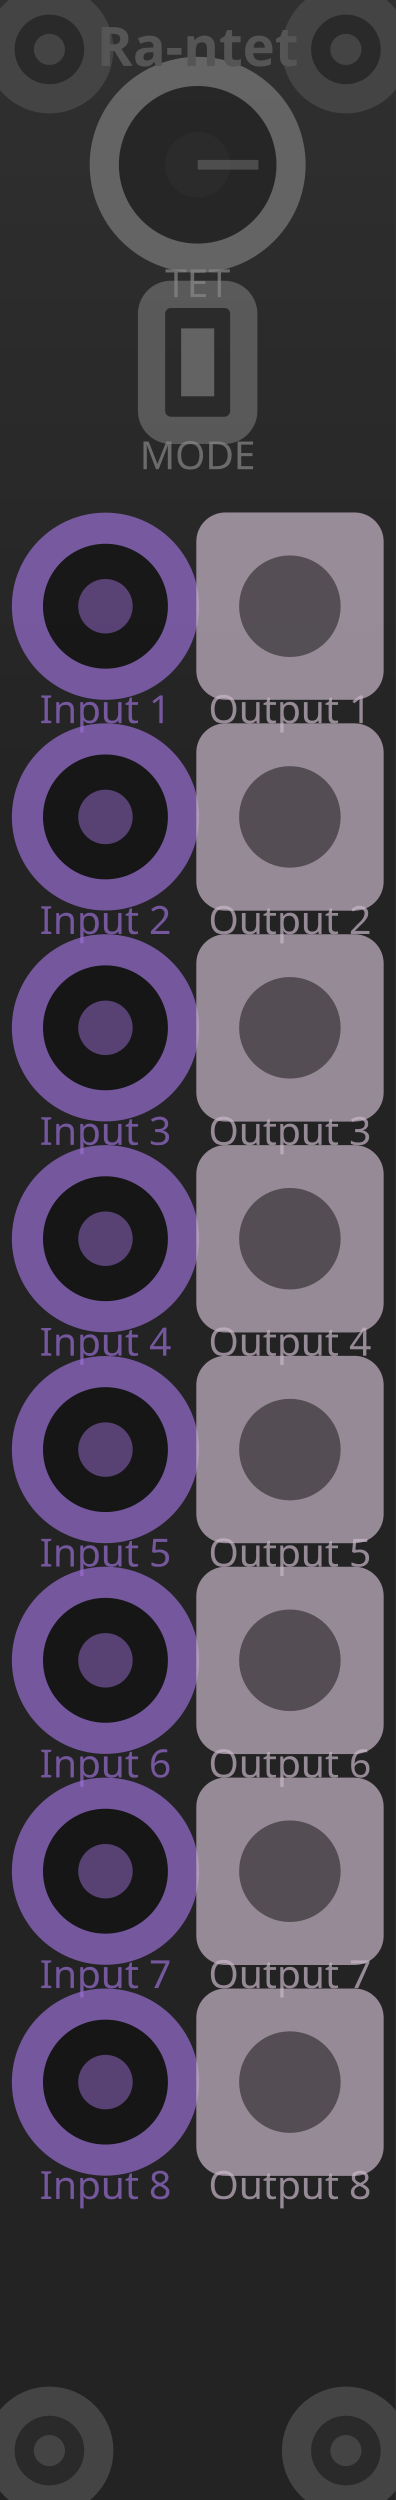
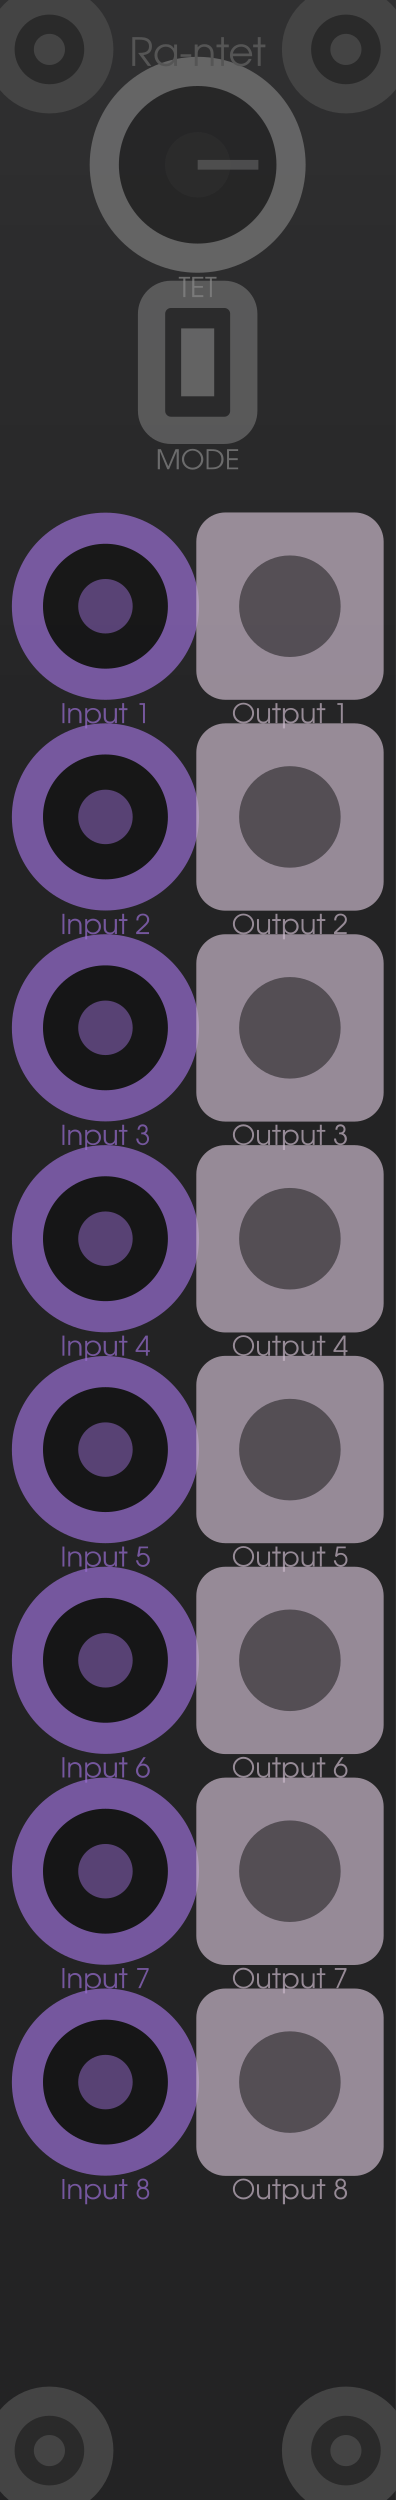
<svg xmlns="http://www.w3.org/2000/svg" viewBox="0 0 20.32 128.5" width="20.32mm" height="128.5mm">
  <g id="layer-background">
    <rect x="0.3" y="0.3" width="19.72" height="127.9" fill="none" stroke="#333" stroke-width="1.5" />
    <rect x="0" y="0.000" width="20.32" height="1.295" fill="#303031" />
    <rect x="0" y="1.285" width="20.32" height="1.295" fill="#303031" />
    <rect x="0" y="2.570" width="20.32" height="1.295" fill="#2f2f30" />
    <rect x="0" y="3.855" width="20.32" height="1.295" fill="#2f2f30" />
    <rect x="0" y="5.140" width="20.32" height="1.295" fill="#2e2e2f" />
    <rect x="0" y="6.425" width="20.32" height="1.295" fill="#2e2e2f" />
    <rect x="0" y="7.710" width="20.32" height="1.295" fill="#2e2e2f" />
    <rect x="0" y="8.995" width="20.32" height="1.295" fill="#2d2d2e" />
    <rect x="0" y="10.280" width="20.32" height="1.295" fill="#2d2d2e" />
    <rect x="0" y="11.565" width="20.32" height="1.295" fill="#2c2c2d" />
    <rect x="0" y="12.850" width="20.32" height="1.295" fill="#2c2c2d" />
    <rect x="0" y="14.135" width="20.32" height="1.295" fill="#2c2c2d" />
    <rect x="0" y="15.420" width="20.32" height="1.295" fill="#2b2b2c" />
    <rect x="0" y="16.705" width="20.32" height="1.295" fill="#2b2b2c" />
    <rect x="0" y="17.990" width="20.32" height="1.295" fill="#2a2a2b" />
    <rect x="0" y="19.275" width="20.32" height="1.295" fill="#2a2a2b" />
    <rect x="0" y="20.560" width="20.32" height="1.295" fill="#2a2a2b" />
    <rect x="0" y="21.845" width="20.32" height="1.295" fill="#29292a" />
    <rect x="0" y="23.130" width="20.32" height="1.295" fill="#29292a" />
    <rect x="0" y="24.415" width="20.32" height="1.295" fill="#29292a" />
    <rect x="0" y="25.700" width="20.32" height="1.295" fill="#282829" />
    <rect x="0" y="26.985" width="20.32" height="1.295" fill="#282829" />
    <rect x="0" y="28.270" width="20.32" height="1.295" fill="#272728" />
    <rect x="0" y="29.555" width="20.32" height="1.295" fill="#272728" />
    <rect x="0" y="30.840" width="20.32" height="1.295" fill="#272728" />
    <rect x="0" y="32.125" width="20.32" height="1.295" fill="#262627" />
    <rect x="0" y="33.410" width="20.32" height="1.295" fill="#262627" />
    <rect x="0" y="34.695" width="20.32" height="1.295" fill="#252526" />
    <rect x="0" y="35.980" width="20.32" height="1.295" fill="#252526" />
    <rect x="0" y="37.265" width="20.32" height="1.295" fill="#252526" />
    <rect x="0" y="38.550" width="20.32" height="1.295" fill="#242425" />
    <rect x="0" y="39.835" width="20.32" height="1.295" fill="#242425" />
    <rect x="0" y="41.120" width="20.32" height="1.295" fill="#232324" />
    <rect x="0" y="42.405" width="20.32" height="1.295" fill="#232324" />
    <rect x="0" y="43.690" width="20.32" height="1.295" fill="#232324" />
    <rect x="0" y="44.975" width="20.32" height="1.295" fill="#232324" />
    <rect x="0" y="46.260" width="20.32" height="1.295" fill="#232324" />
    <rect x="0" y="47.545" width="20.32" height="1.295" fill="#232324" />
    <rect x="0" y="48.830" width="20.32" height="1.295" fill="#232324" />
    <rect x="0" y="50.115" width="20.32" height="1.295" fill="#232324" />
    <rect x="0" y="51.400" width="20.32" height="1.295" fill="#232324" />
    <rect x="0" y="52.685" width="20.32" height="1.295" fill="#232324" />
    <rect x="0" y="53.970" width="20.32" height="1.295" fill="#232324" />
    <rect x="0" y="55.255" width="20.32" height="1.295" fill="#232324" />
    <rect x="0" y="56.540" width="20.32" height="1.295" fill="#232324" />
    <rect x="0" y="57.825" width="20.32" height="1.295" fill="#232324" />
    <rect x="0" y="59.110" width="20.32" height="1.295" fill="#232324" />
    <rect x="0" y="60.395" width="20.32" height="1.295" fill="#232324" />
    <rect x="0" y="61.680" width="20.32" height="1.295" fill="#232324" />
    <rect x="0" y="62.965" width="20.32" height="1.295" fill="#232324" />
    <rect x="0" y="64.250" width="20.32" height="1.295" fill="#232324" />
    <rect x="0" y="65.535" width="20.32" height="1.295" fill="#232324" />
    <rect x="0" y="66.820" width="20.32" height="1.295" fill="#232324" />
    <rect x="0" y="68.105" width="20.32" height="1.295" fill="#232324" />
    <rect x="0" y="69.390" width="20.32" height="1.295" fill="#232324" />
    <rect x="0" y="70.675" width="20.32" height="1.295" fill="#232324" />
    <rect x="0" y="71.960" width="20.32" height="1.295" fill="#232324" />
    <rect x="0" y="73.245" width="20.32" height="1.295" fill="#232324" />
    <rect x="0" y="74.530" width="20.32" height="1.295" fill="#232324" />
    <rect x="0" y="75.815" width="20.32" height="1.295" fill="#232324" />
    <rect x="0" y="77.100" width="20.32" height="1.295" fill="#232324" />
    <rect x="0" y="78.385" width="20.32" height="1.295" fill="#232324" />
    <rect x="0" y="79.670" width="20.32" height="1.295" fill="#232324" />
    <rect x="0" y="80.955" width="20.32" height="1.295" fill="#232324" />
    <rect x="0" y="82.240" width="20.32" height="1.295" fill="#232324" />
    <rect x="0" y="83.525" width="20.32" height="1.295" fill="#232324" />
    <rect x="0" y="84.810" width="20.32" height="1.295" fill="#232324" />
    <rect x="0" y="86.095" width="20.32" height="1.295" fill="#232324" />
    <rect x="0" y="87.380" width="20.32" height="1.295" fill="#232324" />
    <rect x="0" y="88.665" width="20.32" height="1.295" fill="#232324" />
    <rect x="0" y="89.950" width="20.32" height="1.295" fill="#232324" />
    <rect x="0" y="91.235" width="20.32" height="1.295" fill="#232324" />
    <rect x="0" y="92.520" width="20.32" height="1.295" fill="#232324" />
    <rect x="0" y="93.805" width="20.32" height="1.295" fill="#232324" />
    <rect x="0" y="95.090" width="20.32" height="1.295" fill="#232324" />
    <rect x="0" y="96.375" width="20.32" height="1.295" fill="#232324" />
    <rect x="0" y="97.660" width="20.32" height="1.295" fill="#232324" />
    <rect x="0" y="98.945" width="20.32" height="1.295" fill="#232324" />
    <rect x="0" y="100.230" width="20.32" height="1.295" fill="#232324" />
    <rect x="0" y="101.515" width="20.32" height="1.295" fill="#232324" />
    <rect x="0" y="102.800" width="20.32" height="1.295" fill="#232324" />
    <rect x="0" y="104.085" width="20.32" height="1.295" fill="#232324" />
    <rect x="0" y="105.370" width="20.32" height="1.295" fill="#232324" />
    <rect x="0" y="106.655" width="20.32" height="1.295" fill="#232324" />
    <rect x="0" y="107.940" width="20.32" height="1.295" fill="#232324" />
    <rect x="0" y="109.225" width="20.32" height="1.295" fill="#232324" />
    <rect x="0" y="110.510" width="20.32" height="1.295" fill="#232324" />
    <rect x="0" y="111.795" width="20.32" height="1.295" fill="#232324" />
    <rect x="0" y="113.080" width="20.32" height="1.295" fill="#232324" />
    <rect x="0" y="114.365" width="20.32" height="1.295" fill="#232324" />
    <rect x="0" y="115.650" width="20.32" height="1.295" fill="#232324" />
    <rect x="0" y="116.935" width="20.32" height="1.295" fill="#232324" />
    <rect x="0" y="118.220" width="20.32" height="1.295" fill="#232324" />
    <rect x="0" y="119.505" width="20.32" height="1.295" fill="#232324" />
    <rect x="0" y="120.790" width="20.32" height="1.295" fill="#232324" />
    <rect x="0" y="122.075" width="20.32" height="1.295" fill="#232324" />
    <rect x="0" y="123.360" width="20.32" height="1.295" fill="#232324" />
    <rect x="0" y="124.645" width="20.32" height="1.295" fill="#232324" />
    <rect x="0" y="125.930" width="20.32" height="1.295" fill="#232324" />
    <rect x="0" y="127.215" width="20.32" height="1.295" fill="#232324" />
  </g>
  <g id="layer-outlines">
    <circle cx="2.54" cy="2.54" r="2.54" fill="#2a2a2a" stroke="#444" stroke-width="1.5" />
    <circle cx="2.54" cy="2.54" r="0.8" fill="#444" />
    <circle cx="2.54" cy="125.96" r="2.54" fill="#2a2a2a" stroke="#444" stroke-width="1.5" />
    <circle cx="2.54" cy="125.96" r="0.8" fill="#444" />
    <circle cx="17.78" cy="2.54" r="2.54" fill="#2a2a2a" stroke="#444" stroke-width="1.5" />
    <circle cx="17.78" cy="2.54" r="0.8" fill="#444" />
    <circle cx="17.78" cy="125.96" r="2.54" fill="#2a2a2a" stroke="#444" stroke-width="1.5" />
    <circle cx="17.78" cy="125.96" r="0.8" fill="#444" />
    <circle cx="10.16" cy="8.47" r="4.80" fill="#222" stroke="#888" stroke-width="1.5" opacity="0.6" />
    <circle cx="10.16" cy="8.47" r="1.68" fill="#333" opacity="0.4" />
    <line x1="10.16" y1="8.47" x2="13.28" y2="8.47" stroke="#666" stroke-width="0.5" opacity="0.6" />
    <rect x="7.79" y="15.13" width="4.74" height="6.99" rx="1" fill="none" stroke="#888" stroke-width="1.4" opacity="0.5" />
    <line x1="10.16" y1="20.37" x2="10.16" y2="16.88" stroke="#888" stroke-width="1.7" opacity="0.6" />
    <circle cx="5.42" cy="31.16" r="4.01" fill="#111" stroke="#996dd2" stroke-width="1.6" opacity="0.7" />
    <circle cx="5.42" cy="31.16" r="1.40" fill="#996dd2" opacity="0.5" />
    <circle cx="5.42" cy="41.99" r="4.01" fill="#111" stroke="#996dd2" stroke-width="1.6" opacity="0.7" />
    <circle cx="5.42" cy="41.99" r="1.40" fill="#996dd2" opacity="0.5" />
    <circle cx="5.42" cy="52.83" r="4.01" fill="#111" stroke="#996dd2" stroke-width="1.6" opacity="0.7" />
    <circle cx="5.42" cy="52.83" r="1.40" fill="#996dd2" opacity="0.5" />
    <circle cx="5.42" cy="63.67" r="4.01" fill="#111" stroke="#996dd2" stroke-width="1.6" opacity="0.7" />
    <circle cx="5.42" cy="63.67" r="1.40" fill="#996dd2" opacity="0.5" />
    <circle cx="5.42" cy="74.51" r="4.01" fill="#111" stroke="#996dd2" stroke-width="1.6" opacity="0.7" />
    <circle cx="5.42" cy="74.51" r="1.40" fill="#996dd2" opacity="0.5" />
    <circle cx="5.42" cy="85.34" r="4.01" fill="#111" stroke="#996dd2" stroke-width="1.6" opacity="0.7" />
    <circle cx="5.42" cy="85.34" r="1.40" fill="#996dd2" opacity="0.5" />
    <circle cx="5.42" cy="96.18" r="4.01" fill="#111" stroke="#996dd2" stroke-width="1.6" opacity="0.7" />
    <circle cx="5.42" cy="96.18" r="1.40" fill="#996dd2" opacity="0.5" />
    <circle cx="5.42" cy="107.02" r="4.01" fill="#111" stroke="#996dd2" stroke-width="1.6" opacity="0.7" />
    <circle cx="5.42" cy="107.02" r="1.40" fill="#996dd2" opacity="0.5" />
    <rect x="10.09" y="26.34" width="9.63" height="9.63" rx="1.5" fill="#c8b7c7" opacity="0.7" />
    <circle cx="14.90" cy="31.16" r="2.61" fill="#111" opacity="0.5" />
    <rect x="10.09" y="37.18" width="9.63" height="9.63" rx="1.5" fill="#c8b7c7" opacity="0.7" />
    <circle cx="14.90" cy="41.99" r="2.61" fill="#111" opacity="0.5" />
    <rect x="10.09" y="48.02" width="9.63" height="9.63" rx="1.5" fill="#c8b7c7" opacity="0.7" />
    <circle cx="14.90" cy="52.83" r="2.61" fill="#111" opacity="0.5" />
    <rect x="10.09" y="58.86" width="9.63" height="9.63" rx="1.5" fill="#c8b7c7" opacity="0.7" />
    <circle cx="14.90" cy="63.67" r="2.61" fill="#111" opacity="0.5" />
    <rect x="10.09" y="69.69" width="9.63" height="9.63" rx="1.5" fill="#c8b7c7" opacity="0.7" />
    <circle cx="14.90" cy="74.51" r="2.61" fill="#111" opacity="0.5" />
    <rect x="10.09" y="80.53" width="9.63" height="9.63" rx="1.5" fill="#c8b7c7" opacity="0.7" />
    <circle cx="14.90" cy="85.34" r="2.61" fill="#111" opacity="0.5" />
    <rect x="10.09" y="91.37" width="9.63" height="9.63" rx="1.5" fill="#c8b7c7" opacity="0.7" />
    <circle cx="14.90" cy="96.18" r="2.61" fill="#111" opacity="0.5" />
    <rect x="10.09" y="102.21" width="9.63" height="9.63" rx="1.5" fill="#c8b7c7" opacity="0.7" />
    <circle cx="14.90" cy="107.02" r="2.61" fill="#111" opacity="0.5" />
  </g>
  <g id="layer-text">
-     <text x="10.16" y="3.39" fill="#555" font-family="sans-serif" font-size="2.8" text-anchor="middle" font-weight="bold">Ra-ntet</text>
-     <text x="10.16" y="15.27" fill="#888" font-family="sans-serif" font-size="2.0" text-anchor="middle" opacity="0.7">TET</text>
-     <text x="10.16" y="24.12" fill="#888" font-family="sans-serif" font-size="2.0" text-anchor="middle" opacity="0.7">MODE</text>
-     <text x="5.42" y="37.17" fill="#996dd2" font-family="sans-serif" font-size="2.0" text-anchor="middle" opacity="0.7">Input 1</text>
-     <text x="5.42" y="48.01" fill="#996dd2" font-family="sans-serif" font-size="2.0" text-anchor="middle" opacity="0.7">Input 2</text>
-     <text x="5.42" y="58.85" fill="#996dd2" font-family="sans-serif" font-size="2.0" text-anchor="middle" opacity="0.7">Input 3</text>
-     <text x="5.42" y="69.68" fill="#996dd2" font-family="sans-serif" font-size="2.0" text-anchor="middle" opacity="0.7">Input 4</text>
-     <text x="5.42" y="80.52" fill="#996dd2" font-family="sans-serif" font-size="2.0" text-anchor="middle" opacity="0.7">Input 5</text>
-     <text x="5.42" y="91.36" fill="#996dd2" font-family="sans-serif" font-size="2.0" text-anchor="middle" opacity="0.7">Input 6</text>
-     <text x="5.42" y="102.19" fill="#996dd2" font-family="sans-serif" font-size="2.0" text-anchor="middle" opacity="0.7">Input 7</text>
-     <text x="5.42" y="113.03" fill="#996dd2" font-family="sans-serif" font-size="2.0" text-anchor="middle" opacity="0.7">Input 8</text>
-     <text x="14.90" y="37.17" fill="#c8b7c7" font-family="sans-serif" font-size="2.0" text-anchor="middle" opacity="0.7">Output 1</text>
-     <text x="14.90" y="48.01" fill="#c8b7c7" font-family="sans-serif" font-size="2.0" text-anchor="middle" opacity="0.7">Output 2</text>
-     <text x="14.90" y="58.85" fill="#c8b7c7" font-family="sans-serif" font-size="2.0" text-anchor="middle" opacity="0.7">Output 3</text>
-     <text x="14.90" y="69.68" fill="#c8b7c7" font-family="sans-serif" font-size="2.0" text-anchor="middle" opacity="0.7">Output 4</text>
-     <text x="14.90" y="80.52" fill="#c8b7c7" font-family="sans-serif" font-size="2.0" text-anchor="middle" opacity="0.7">Output 5</text>
-     <text x="14.90" y="91.36" fill="#c8b7c7" font-family="sans-serif" font-size="2.0" text-anchor="middle" opacity="0.7">Output 6</text>
-     <text x="14.90" y="102.19" fill="#c8b7c7" font-family="sans-serif" font-size="2.0" text-anchor="middle" opacity="0.7">Output 7</text>
-     <text x="14.90" y="113.03" fill="#c8b7c7" font-family="sans-serif" font-size="2.0" text-anchor="middle" opacity="0.7">Output 8</text>
+     <path d="M7.37 2.83C7.65 2.80 7.81 2.65 7.81 2.38C7.81 2.20 7.73 2.06 7.58 1.98C7.49 1.93 7.37 1.91 7.17 1.91L6.80 1.91L6.80 3.39L6.95 3.39L6.95 2.04L7.16 2.04C7.32 2.04 7.42 2.06 7.50 2.10C7.60 2.14 7.66 2.24 7.66 2.38C7.66 2.55 7.58 2.65 7.43 2.69C7.36 2.71 7.27 2.72 7.10 2.72L7.60 3.39L7.78 3.39ZM9.10 2.29L8.95 2.29L8.95 2.49C8.84 2.33 8.71 2.27 8.52 2.27C8.19 2.27 7.94 2.51 7.94 2.84C7.94 3.17 8.19 3.41 8.53 3.41C8.71 3.41 8.83 3.35 8.95 3.19L8.95 3.39L9.10 3.39ZM8.52 2.40C8.76 2.40 8.95 2.59 8.95 2.83C8.95 3.08 8.76 3.28 8.53 3.28C8.28 3.28 8.09 3.08 8.09 2.83C8.09 2.59 8.28 2.40 8.52 2.40ZM9.28 2.79L9.28 2.92L9.83 2.92L9.83 2.79ZM10.01 3.39L10.16 3.39L10.16 2.78C10.16 2.66 10.18 2.60 10.22 2.54C10.28 2.45 10.38 2.40 10.49 2.40C10.60 2.40 10.70 2.45 10.76 2.52C10.81 2.59 10.83 2.67 10.83 2.81L10.83 3.39L10.98 3.39L10.98 2.81C10.98 2.63 10.95 2.53 10.88 2.44C10.80 2.33 10.67 2.27 10.51 2.27C10.37 2.27 10.25 2.32 10.16 2.43L10.16 2.29L10.01 2.29ZM11.37 3.39L11.51 3.39L11.51 2.43L11.76 2.43L11.76 2.29L11.51 2.29L11.51 1.91L11.37 1.91L11.37 2.29L11.13 2.29L11.13 2.43L11.37 2.43ZM12.96 2.89C12.96 2.74 12.94 2.65 12.88 2.55C12.79 2.37 12.60 2.27 12.39 2.27C12.07 2.27 11.82 2.52 11.82 2.83C11.82 3.16 12.07 3.41 12.40 3.41C12.64 3.41 12.85 3.26 12.93 3.03L12.78 3.03C12.71 3.18 12.56 3.28 12.39 3.28C12.17 3.28 11.98 3.10 11.97 2.89ZM11.97 2.75C12.01 2.54 12.18 2.40 12.39 2.40C12.60 2.40 12.76 2.53 12.81 2.75ZM13.25 3.39L13.40 3.39L13.40 2.43L13.64 2.43L13.64 2.29L13.40 2.29L13.40 1.91L13.25 1.91L13.25 2.29L13.01 2.29L13.01 2.43L13.25 2.43Z" fill="#555" />
+     <path d="M9.42 15.27L9.53 15.27L9.53 14.32L9.77 14.32L9.77 14.23L9.19 14.23L9.19 14.32L9.42 14.32ZM9.88 15.27L10.45 15.27L10.45 15.17L9.99 15.17L9.99 14.79L10.43 14.79L10.43 14.70L9.99 14.70L9.99 14.32L10.45 14.32L10.45 14.23L9.88 14.23ZM10.79 15.27L10.89 15.27L10.89 14.32L11.13 14.32L11.13 14.23L10.55 14.23L10.55 14.32L10.79 14.32Z" fill="#888" opacity="0.7" />
+     <path d="M8.11 24.12L8.22 24.12L8.22 23.20L8.60 24.12L8.69 24.12L9.08 23.20L9.08 24.12L9.19 24.12L9.19 23.09L9.02 23.09L8.65 23.97L8.27 23.09L8.11 23.09ZM9.90 23.07C9.60 23.07 9.35 23.31 9.35 23.60C9.35 23.90 9.60 24.14 9.90 24.14C10.20 24.14 10.45 23.90 10.45 23.61C10.45 23.31 10.20 23.07 9.90 23.07ZM9.90 23.16C10.14 23.16 10.34 23.36 10.34 23.61C10.34 23.85 10.14 24.04 9.90 24.04C9.66 24.04 9.46 23.85 9.46 23.60C9.46 23.36 9.66 23.16 9.90 23.16ZM10.62 24.12L10.89 24.12C11.05 24.12 11.16 24.10 11.25 24.04C11.41 23.95 11.49 23.80 11.49 23.61C11.49 23.41 11.41 23.26 11.25 23.17C11.16 23.11 11.05 23.09 10.86 23.09L10.62 23.09ZM10.72 24.03L10.72 23.18L10.86 23.18C11.02 23.18 11.12 23.20 11.20 23.25C11.32 23.32 11.38 23.45 11.38 23.60C11.38 23.74 11.33 23.86 11.24 23.94C11.15 24.00 11.05 24.03 10.86 24.03ZM11.67 24.12L12.24 24.12L12.24 24.03L11.77 24.03L11.77 23.65L12.22 23.65L12.22 23.55L11.77 23.55L11.77 23.18L12.24 23.18L12.24 23.09L11.67 23.09Z" fill="#888" opacity="0.7" />
+     <path d="M3.21 37.17L3.31 37.17L3.31 36.14L3.21 36.14ZM3.51 37.17L3.61 37.17L3.61 36.75C3.61 36.66 3.62 36.62 3.65 36.58C3.69 36.52 3.76 36.48 3.85 36.48C3.92 36.48 3.99 36.51 4.03 36.56C4.07 36.61 4.08 36.67 4.08 36.77L4.08 37.17L4.19 37.17L4.19 36.77C4.19 36.64 4.17 36.57 4.12 36.51C4.06 36.43 3.97 36.39 3.86 36.39C3.76 36.39 3.68 36.42 3.61 36.50L3.61 36.40L3.51 36.40ZM4.38 36.40L4.38 37.44L4.48 37.44L4.48 37.04C4.55 37.14 4.65 37.19 4.78 37.19C5.01 37.19 5.19 37.01 5.19 36.79C5.19 36.56 5.01 36.39 4.78 36.39C4.65 36.39 4.55 36.44 4.48 36.54L4.48 36.40ZM4.78 36.48C4.95 36.48 5.08 36.61 5.08 36.79C5.08 36.96 4.95 37.09 4.78 37.09C4.60 37.09 4.47 36.96 4.47 36.78C4.47 36.61 4.61 36.48 4.78 36.48ZM6.01 36.40L5.90 36.40L5.90 36.80C5.90 36.89 5.89 36.95 5.86 37.00C5.81 37.06 5.75 37.09 5.66 37.09C5.58 37.09 5.51 37.06 5.47 37.00C5.45 36.96 5.44 36.90 5.44 36.82L5.44 36.40L5.33 36.40L5.33 36.82C5.33 36.93 5.35 37.01 5.39 37.07C5.45 37.15 5.54 37.19 5.66 37.19C5.78 37.19 5.85 37.15 5.90 37.05L5.90 37.17L6.01 37.17ZM6.28 37.17L6.38 37.17L6.38 36.50L6.55 36.50L6.55 36.40L6.38 36.40L6.38 36.14L6.28 36.14L6.28 36.40L6.11 36.40L6.11 36.50L6.28 36.50ZM7.35 37.17L7.45 37.17L7.45 36.14L7.17 36.14L7.17 36.23L7.35 36.23Z" fill="#996dd2" opacity="0.7" />
+     <path d="M3.21 48.01L3.31 48.01L3.31 46.97L3.21 46.97ZM3.51 48.01L3.61 48.01L3.61 47.59C3.61 47.50 3.62 47.46 3.65 47.41C3.69 47.35 3.76 47.32 3.85 47.32C3.92 47.32 3.99 47.35 4.03 47.40C4.07 47.45 4.08 47.51 4.08 47.61L4.08 48.01L4.19 48.01L4.19 47.61C4.19 47.48 4.17 47.41 4.12 47.34C4.06 47.27 3.97 47.22 3.86 47.22C3.76 47.22 3.68 47.26 3.61 47.34L3.61 47.24L3.51 47.24ZM4.38 47.24L4.38 48.28L4.48 48.28L4.48 47.88C4.55 47.97 4.65 48.03 4.78 48.03C5.01 48.03 5.19 47.85 5.19 47.63C5.19 47.40 5.01 47.22 4.78 47.22C4.65 47.22 4.55 47.28 4.48 47.37L4.48 47.24ZM4.78 47.32C4.95 47.32 5.08 47.45 5.08 47.63C5.08 47.80 4.95 47.93 4.78 47.93C4.60 47.93 4.47 47.80 4.47 47.62C4.47 47.45 4.61 47.32 4.78 47.32ZM6.01 47.24L5.90 47.24L5.90 47.64C5.90 47.73 5.89 47.79 5.86 47.84C5.81 47.90 5.75 47.93 5.66 47.93C5.58 47.93 5.51 47.90 5.47 47.83C5.45 47.80 5.44 47.73 5.44 47.66L5.44 47.24L5.33 47.24L5.33 47.66C5.33 47.77 5.35 47.85 5.39 47.90C5.45 47.98 5.54 48.03 5.66 48.03C5.78 48.03 5.85 47.98 5.90 47.89L5.90 48.01L6.01 48.01ZM6.28 48.01L6.38 48.01L6.38 47.34L6.55 47.34L6.55 47.24L6.38 47.24L6.38 46.97L6.28 46.97L6.28 47.24L6.11 47.24L6.11 47.34L6.28 47.34ZM7.00 48.01L7.66 48.01L7.66 47.91L7.14 47.91L7.48 47.60C7.62 47.46 7.67 47.38 7.67 47.27C7.67 47.09 7.53 46.96 7.34 46.96C7.20 46.96 7.08 47.03 7.03 47.16C7.02 47.21 7.01 47.24 7.01 47.31L7.11 47.31C7.11 47.24 7.12 47.20 7.14 47.17C7.18 47.09 7.25 47.05 7.34 47.05C7.47 47.05 7.56 47.14 7.56 47.26C7.56 47.33 7.54 47.38 7.49 47.44C7.46 47.47 7.45 47.48 7.37 47.56L7.00 47.91Z" fill="#996dd2" opacity="0.7" />
+     <path d="M3.21 58.85L3.31 58.85L3.31 57.81L3.21 57.81ZM3.51 58.85L3.61 58.85L3.61 58.42C3.61 58.34 3.62 58.29 3.65 58.25C3.69 58.19 3.76 58.16 3.85 58.16C3.92 58.16 3.99 58.19 4.03 58.24C4.07 58.29 4.08 58.34 4.08 58.44L4.08 58.85L4.19 58.85L4.19 58.44C4.19 58.31 4.17 58.25 4.12 58.18C4.06 58.10 3.97 58.06 3.86 58.06C3.76 58.06 3.68 58.10 3.61 58.18L3.61 58.08L3.51 58.08ZM4.38 58.08L4.38 59.11L4.48 59.11L4.48 58.71C4.55 58.81 4.65 58.86 4.78 58.86C5.01 58.86 5.19 58.69 5.19 58.46C5.19 58.23 5.01 58.06 4.78 58.06C4.65 58.06 4.55 58.11 4.48 58.21L4.48 58.08ZM4.78 58.16C4.95 58.16 5.08 58.29 5.08 58.46C5.08 58.64 4.95 58.77 4.78 58.77C4.60 58.77 4.47 58.64 4.47 58.46C4.47 58.29 4.61 58.16 4.78 58.16ZM6.01 58.08L5.90 58.08L5.90 58.47C5.90 58.57 5.89 58.63 5.86 58.67C5.81 58.73 5.75 58.77 5.66 58.77C5.58 58.77 5.51 58.73 5.47 58.67C5.45 58.63 5.44 58.57 5.44 58.49L5.44 58.08L5.33 58.08L5.33 58.49C5.33 58.61 5.35 58.68 5.39 58.74C5.45 58.82 5.54 58.86 5.66 58.86C5.78 58.86 5.85 58.82 5.90 58.73L5.90 58.85L6.01 58.85ZM6.28 58.85L6.38 58.85L6.38 58.17L6.55 58.17L6.55 58.08L6.38 58.08L6.38 57.81L6.28 57.81L6.28 58.08L6.11 58.08L6.11 58.17L6.28 58.17ZM7.17 58.07C7.18 57.95 7.23 57.89 7.33 57.89C7.43 57.89 7.49 57.95 7.49 58.05C7.49 58.15 7.42 58.21 7.31 58.21C7.31 58.21 7.31 58.21 7.26 58.21L7.26 58.30C7.33 58.30 7.36 58.30 7.38 58.31C7.49 58.34 7.56 58.43 7.56 58.54C7.56 58.67 7.46 58.77 7.34 58.77C7.26 58.77 7.19 58.73 7.15 58.67C7.12 58.63 7.11 58.59 7.11 58.52L7.00 58.52C7.01 58.60 7.02 58.65 7.05 58.70C7.11 58.80 7.22 58.86 7.34 58.86C7.52 58.86 7.66 58.72 7.66 58.53C7.66 58.41 7.60 58.31 7.49 58.25C7.56 58.20 7.59 58.14 7.59 58.05C7.59 57.90 7.49 57.79 7.33 57.79C7.18 57.79 7.08 57.90 7.07 58.07Z" fill="#996dd2" opacity="0.7" />
+     <path d="M3.21 69.68L3.31 69.68L3.31 68.65L3.21 68.65ZM3.51 69.68L3.61 69.68L3.61 69.26C3.61 69.18 3.62 69.13 3.65 69.09C3.69 69.03 3.76 68.99 3.85 68.99C3.92 68.99 3.99 69.02 4.03 69.08C4.07 69.12 4.08 69.18 4.08 69.28L4.08 69.68L4.19 69.68L4.19 69.28C4.19 69.15 4.17 69.08 4.12 69.02C4.06 68.94 3.97 68.90 3.86 68.90C3.76 68.90 3.68 68.94 3.61 69.02L3.61 68.92L3.51 68.92ZM4.38 68.92L4.38 69.95L4.48 69.95L4.48 69.55C4.55 69.65 4.65 69.70 4.78 69.70C5.01 69.70 5.19 69.53 5.19 69.30C5.19 69.07 5.01 68.90 4.78 68.90C4.65 68.90 4.55 68.95 4.48 69.05L4.48 68.92ZM4.78 68.99C4.95 68.99 5.08 69.13 5.08 69.30C5.08 69.47 4.95 69.61 4.78 69.61C4.60 69.61 4.47 69.47 4.47 69.30C4.47 69.13 4.61 68.99 4.78 68.99ZM6.01 68.92L5.90 68.92L5.90 69.31C5.90 69.40 5.89 69.46 5.86 69.51C5.81 69.57 5.75 69.61 5.66 69.61C5.58 69.61 5.51 69.57 5.47 69.51C5.45 69.47 5.44 69.41 5.44 69.33L5.44 68.92L5.33 68.92L5.33 69.33C5.33 69.44 5.35 69.52 5.39 69.58C5.45 69.66 5.54 69.70 5.66 69.70C5.78 69.70 5.85 69.66 5.90 69.56L5.90 69.68L6.01 69.68ZM6.28 69.68L6.38 69.68L6.38 69.01L6.55 69.01L6.55 68.92L6.38 68.92L6.38 68.65L6.28 68.65L6.28 68.92L6.11 68.92L6.11 69.01L6.28 69.01ZM7.50 69.68L7.60 69.68L7.60 69.49L7.70 69.49L7.70 69.40L7.60 69.40L7.60 68.65L7.48 68.65L6.97 69.40L6.97 69.49L7.50 69.49ZM7.50 69.40L7.09 69.40L7.50 68.79Z" fill="#996dd2" opacity="0.7" />
+     <path d="M3.21 80.52L3.31 80.52L3.31 79.49L3.21 79.49ZM3.51 80.52L3.61 80.52L3.61 80.10C3.61 80.01 3.62 79.97 3.65 79.92C3.69 79.87 3.76 79.83 3.85 79.83C3.92 79.83 3.99 79.86 4.03 79.91C4.07 79.96 4.08 80.02 4.08 80.12L4.08 80.52L4.19 80.52L4.19 80.12C4.19 79.99 4.17 79.92 4.12 79.85C4.06 79.78 3.97 79.74 3.86 79.74C3.76 79.74 3.68 79.77 3.61 79.85L3.61 79.75L3.51 79.75ZM4.38 79.75L4.38 80.79L4.48 80.79L4.48 80.39C4.55 80.49 4.65 80.54 4.78 80.54C5.01 80.54 5.19 80.36 5.19 80.14C5.19 79.91 5.01 79.74 4.78 79.74C4.65 79.74 4.55 79.79 4.48 79.89L4.48 79.75ZM4.78 79.83C4.95 79.83 5.08 79.96 5.08 80.14C5.08 80.31 4.95 80.44 4.78 80.44C4.60 80.44 4.47 80.31 4.47 80.13C4.47 79.96 4.61 79.83 4.78 79.83ZM6.01 79.75L5.90 79.75L5.90 80.15C5.90 80.24 5.89 80.30 5.86 80.35C5.81 80.41 5.75 80.44 5.66 80.44C5.58 80.44 5.51 80.41 5.47 80.35C5.45 80.31 5.44 80.25 5.44 80.17L5.44 79.75L5.33 79.75L5.33 80.17C5.33 80.28 5.35 80.36 5.39 80.42C5.45 80.50 5.54 80.54 5.66 80.54C5.78 80.54 5.85 80.50 5.90 80.40L5.90 80.52L6.01 80.52ZM6.28 80.52L6.38 80.52L6.38 79.85L6.55 79.85L6.55 79.75L6.38 79.75L6.38 79.49L6.28 79.49L6.28 79.75L6.11 79.75L6.11 79.85L6.28 79.85ZM7.05 79.99L7.13 80.03C7.20 79.95 7.26 79.91 7.35 79.91C7.49 79.91 7.59 80.02 7.59 80.18C7.59 80.33 7.49 80.44 7.35 80.44C7.21 80.44 7.11 80.34 7.10 80.20L6.99 80.20C7.00 80.26 7.01 80.29 7.03 80.33C7.09 80.46 7.21 80.54 7.35 80.54C7.54 80.54 7.70 80.38 7.70 80.18C7.70 79.97 7.55 79.82 7.35 79.82C7.29 79.82 7.24 79.83 7.18 79.86L7.23 79.58L7.61 79.58L7.61 79.49L7.14 79.49Z" fill="#996dd2" opacity="0.7" />
+     <path d="M3.21 91.36L3.31 91.36L3.31 90.32L3.21 90.32ZM3.51 91.36L3.61 91.36L3.61 90.94C3.61 90.85 3.62 90.81 3.65 90.76C3.69 90.70 3.76 90.67 3.85 90.67C3.92 90.67 3.99 90.70 4.03 90.75C4.07 90.80 4.08 90.85 4.08 90.96L4.08 91.36L4.19 91.36L4.19 90.96C4.19 90.83 4.17 90.76 4.12 90.69C4.06 90.62 3.97 90.57 3.86 90.57C3.76 90.57 3.68 90.61 3.61 90.69L3.61 90.59L3.51 90.59ZM4.38 90.59L4.38 91.63L4.48 91.63L4.48 91.23C4.55 91.32 4.65 91.38 4.78 91.38C5.01 91.38 5.19 91.20 5.19 90.98C5.19 90.75 5.01 90.57 4.78 90.57C4.65 90.57 4.55 90.63 4.48 90.72L4.48 90.59ZM4.78 90.67C4.95 90.67 5.08 90.80 5.08 90.98C5.08 91.15 4.95 91.28 4.78 91.28C4.60 91.28 4.47 91.15 4.47 90.97C4.47 90.80 4.61 90.67 4.78 90.67ZM6.01 90.59L5.90 90.59L5.90 90.98C5.90 91.08 5.89 91.14 5.86 91.19C5.81 91.25 5.75 91.28 5.66 91.28C5.58 91.28 5.51 91.25 5.47 91.18C5.45 91.14 5.44 91.08 5.44 91.00L5.44 90.59L5.33 90.59L5.33 91.00C5.33 91.12 5.35 91.20 5.39 91.25C5.45 91.33 5.54 91.38 5.66 91.38C5.78 91.38 5.85 91.33 5.90 91.24L5.90 91.36L6.01 91.36ZM6.28 91.36L6.38 91.36L6.38 90.69L6.55 90.69L6.55 90.59L6.38 90.59L6.38 90.32L6.28 90.32L6.28 90.59L6.11 90.59L6.11 90.69L6.28 90.69ZM7.37 90.32L7.12 90.70C7.02 90.85 6.99 90.91 6.99 91.02C6.99 91.22 7.15 91.38 7.35 91.38C7.55 91.38 7.70 91.22 7.70 91.01C7.70 90.81 7.55 90.65 7.37 90.65C7.32 90.65 7.30 90.66 7.25 90.68L7.49 90.32ZM7.35 90.75C7.49 90.75 7.59 90.86 7.59 91.01C7.59 91.17 7.49 91.28 7.35 91.28C7.20 91.28 7.10 91.17 7.10 91.01C7.10 90.86 7.20 90.75 7.35 90.75Z" fill="#996dd2" opacity="0.7" />
+     <path d="M3.21 102.19L3.31 102.19L3.31 101.16L3.21 101.16ZM3.51 102.19L3.61 102.19L3.61 101.77C3.61 101.69 3.62 101.64 3.65 101.60C3.69 101.54 3.76 101.51 3.85 101.51C3.92 101.51 3.99 101.54 4.03 101.59C4.07 101.64 4.08 101.69 4.08 101.79L4.08 102.19L4.19 102.19L4.19 101.79C4.19 101.66 4.17 101.60 4.12 101.53C4.06 101.45 3.97 101.41 3.86 101.41C3.76 101.41 3.68 101.45 3.61 101.53L3.61 101.43L3.51 101.43ZM4.38 101.43L4.38 102.46L4.48 102.46L4.48 102.06C4.55 102.16 4.65 102.21 4.78 102.21C5.01 102.21 5.19 102.04 5.19 101.81C5.19 101.58 5.01 101.41 4.78 101.41C4.65 101.41 4.55 101.46 4.48 101.56L4.48 101.43ZM4.78 101.51C4.95 101.51 5.08 101.64 5.08 101.81C5.08 101.99 4.95 102.12 4.78 102.12C4.60 102.12 4.47 101.99 4.47 101.81C4.47 101.64 4.61 101.51 4.78 101.51ZM6.01 101.43L5.90 101.43L5.90 101.82C5.90 101.92 5.89 101.97 5.86 102.02C5.81 102.08 5.75 102.12 5.66 102.12C5.58 102.12 5.51 102.08 5.47 102.02C5.45 101.98 5.44 101.92 5.44 101.84L5.44 101.43L5.33 101.43L5.33 101.84C5.33 101.96 5.35 102.03 5.39 102.09C5.45 102.17 5.54 102.21 5.66 102.21C5.78 102.21 5.85 102.17 5.90 102.08L5.90 102.19L6.01 102.19ZM6.28 102.19L6.38 102.19L6.38 101.52L6.55 101.52L6.55 101.43L6.38 101.43L6.38 101.16L6.28 101.16L6.28 101.43L6.11 101.43L6.11 101.52L6.28 101.52ZM7.11 102.19L7.22 102.19L7.64 101.25L7.64 101.16L7.05 101.16L7.05 101.25L7.54 101.25Z" fill="#996dd2" opacity="0.7" />
+     <path d="M3.21 113.03L3.31 113.03L3.31 112.00L3.21 112.00ZM3.51 113.03L3.61 113.03L3.61 112.61C3.61 112.53 3.62 112.48 3.65 112.44C3.69 112.38 3.76 112.34 3.85 112.34C3.92 112.34 3.99 112.37 4.03 112.43C4.07 112.47 4.08 112.53 4.08 112.63L4.08 113.03L4.19 113.03L4.19 112.63C4.19 112.50 4.17 112.43 4.12 112.37C4.06 112.29 3.97 112.25 3.86 112.25C3.76 112.25 3.68 112.29 3.61 112.37L3.61 112.27L3.51 112.27ZM4.38 112.27L4.38 113.30L4.48 113.30L4.48 112.90C4.55 113.00 4.65 113.05 4.78 113.05C5.01 113.05 5.19 112.88 5.19 112.65C5.19 112.42 5.01 112.25 4.78 112.25C4.65 112.25 4.55 112.30 4.48 112.40L4.48 112.27ZM4.78 112.34C4.95 112.34 5.08 112.47 5.08 112.65C5.08 112.82 4.95 112.95 4.78 112.95C4.60 112.95 4.47 112.82 4.47 112.65C4.47 112.48 4.61 112.34 4.78 112.34ZM6.01 112.27L5.90 112.27L5.90 112.66C5.90 112.75 5.89 112.81 5.86 112.86C5.81 112.92 5.75 112.95 5.66 112.95C5.58 112.95 5.51 112.92 5.47 112.86C5.45 112.82 5.44 112.76 5.44 112.68L5.44 112.27L5.33 112.27L5.33 112.68C5.33 112.79 5.35 112.87 5.39 112.93C5.45 113.01 5.54 113.05 5.66 113.05C5.78 113.05 5.85 113.01 5.90 112.91L5.90 113.03L6.01 113.03ZM6.28 113.03L6.38 113.03L6.38 112.36L6.55 112.36L6.55 112.27L6.38 112.27L6.38 112.00L6.28 112.00L6.28 112.27L6.11 112.27L6.11 112.36L6.28 112.36ZM7.19 112.45C7.08 112.51 7.02 112.61 7.02 112.73C7.02 112.91 7.16 113.05 7.35 113.05C7.54 113.05 7.67 112.92 7.67 112.73C7.67 112.60 7.61 112.50 7.50 112.45C7.58 112.41 7.62 112.35 7.62 112.25C7.62 112.09 7.51 111.98 7.35 111.98C7.19 111.98 7.07 112.09 7.07 112.25C7.07 112.31 7.09 112.36 7.12 112.40C7.14 112.42 7.16 112.43 7.19 112.45ZM7.35 112.51C7.48 112.51 7.57 112.60 7.57 112.73C7.57 112.86 7.48 112.96 7.35 112.96C7.21 112.96 7.12 112.86 7.12 112.73C7.12 112.60 7.21 112.51 7.35 112.51ZM7.35 112.07C7.45 112.07 7.52 112.14 7.52 112.24C7.52 112.34 7.45 112.41 7.35 112.41C7.25 112.41 7.17 112.34 7.17 112.24C7.17 112.14 7.25 112.07 7.35 112.07Z" fill="#996dd2" opacity="0.7" />
+     <path d="M12.51 36.12C12.22 36.12 11.97 36.36 11.97 36.65C11.97 36.95 12.21 37.19 12.52 37.19C12.81 37.19 13.06 36.95 13.06 36.65C13.06 36.36 12.81 36.12 12.51 36.12ZM12.51 36.21C12.76 36.21 12.96 36.41 12.96 36.66C12.96 36.89 12.76 37.09 12.52 37.09C12.27 37.09 12.07 36.89 12.07 36.65C12.07 36.41 12.27 36.21 12.51 36.21ZM13.88 36.40L13.78 36.40L13.78 36.80C13.78 36.89 13.77 36.95 13.74 37.00C13.69 37.06 13.62 37.09 13.54 37.09C13.46 37.09 13.39 37.06 13.35 37.00C13.33 36.96 13.31 36.90 13.31 36.82L13.31 36.40L13.21 36.40L13.21 36.82C13.21 36.93 13.23 37.01 13.27 37.07C13.33 37.15 13.42 37.19 13.53 37.19C13.65 37.19 13.73 37.15 13.78 37.05L13.78 37.17L13.88 37.17ZM14.16 37.17L14.26 37.17L14.26 36.50L14.43 36.50L14.43 36.40L14.26 36.40L14.26 36.14L14.16 36.14L14.16 36.40L13.99 36.40L13.99 36.50L14.16 36.50ZM14.54 36.40L14.54 37.44L14.65 37.44L14.65 37.04C14.71 37.14 14.82 37.19 14.94 37.19C15.17 37.19 15.35 37.01 15.35 36.79C15.35 36.56 15.17 36.39 14.95 36.39C14.81 36.39 14.71 36.44 14.65 36.54L14.65 36.40ZM14.94 36.48C15.12 36.48 15.24 36.61 15.24 36.79C15.24 36.96 15.11 37.09 14.94 37.09C14.77 37.09 14.64 36.96 14.64 36.78C14.64 36.61 14.77 36.48 14.94 36.48ZM16.17 36.40L16.07 36.40L16.07 36.80C16.07 36.89 16.05 36.95 16.02 37.00C15.98 37.06 15.91 37.09 15.83 37.09C15.74 37.09 15.67 37.06 15.64 37.00C15.61 36.96 15.60 36.90 15.60 36.82L15.60 36.40L15.50 36.40L15.50 36.82C15.50 36.93 15.51 37.01 15.56 37.07C15.61 37.15 15.71 37.19 15.82 37.19C15.94 37.19 16.02 37.15 16.07 37.05L16.07 37.17L16.17 37.17ZM16.44 37.17L16.54 37.17L16.54 36.50L16.72 36.50L16.72 36.40L16.54 36.40L16.54 36.14L16.44 36.14L16.44 36.40L16.28 36.40L16.28 36.50L16.44 36.50ZM17.52 37.17L17.62 37.17L17.62 36.14L17.34 36.14L17.34 36.23L17.52 36.23Z" fill="#c8b7c7" opacity="0.7" />
+     <path d="M12.51 46.96C12.22 46.96 11.97 47.20 11.97 47.48C11.97 47.79 12.21 48.03 12.52 48.03C12.81 48.03 13.06 47.78 13.06 47.49C13.06 47.20 12.81 46.96 12.51 46.96ZM12.51 47.05C12.76 47.05 12.96 47.25 12.96 47.49C12.96 47.73 12.76 47.93 12.52 47.93C12.27 47.93 12.07 47.73 12.07 47.49C12.07 47.25 12.27 47.05 12.51 47.05ZM13.88 47.24L13.78 47.24L13.78 47.64C13.78 47.73 13.77 47.79 13.74 47.84C13.69 47.90 13.62 47.93 13.54 47.93C13.46 47.93 13.39 47.90 13.35 47.83C13.33 47.80 13.31 47.73 13.31 47.66L13.31 47.24L13.21 47.24L13.21 47.66C13.21 47.77 13.23 47.85 13.27 47.90C13.33 47.98 13.42 48.03 13.53 48.03C13.65 48.03 13.73 47.98 13.78 47.89L13.78 48.01L13.88 48.01ZM14.16 48.01L14.26 48.01L14.26 47.34L14.43 47.34L14.43 47.24L14.26 47.24L14.26 46.97L14.16 46.97L14.16 47.24L13.99 47.24L13.99 47.34L14.16 47.34ZM14.54 47.24L14.54 48.28L14.65 48.28L14.65 47.88C14.71 47.97 14.82 48.03 14.94 48.03C15.17 48.03 15.35 47.85 15.35 47.63C15.35 47.40 15.17 47.22 14.95 47.22C14.81 47.22 14.71 47.28 14.65 47.37L14.65 47.24ZM14.94 47.32C15.12 47.32 15.24 47.45 15.24 47.63C15.24 47.80 15.11 47.93 14.94 47.93C14.77 47.93 14.64 47.80 14.64 47.62C14.64 47.45 14.77 47.32 14.94 47.32ZM16.17 47.24L16.07 47.24L16.07 47.64C16.07 47.73 16.05 47.79 16.02 47.84C15.98 47.90 15.91 47.93 15.83 47.93C15.74 47.93 15.67 47.90 15.64 47.83C15.61 47.80 15.60 47.73 15.60 47.66L15.60 47.24L15.50 47.24L15.50 47.66C15.50 47.77 15.51 47.85 15.56 47.90C15.61 47.98 15.71 48.03 15.82 48.03C15.94 48.03 16.02 47.98 16.07 47.89L16.07 48.01L16.17 48.01ZM16.44 48.01L16.54 48.01L16.54 47.34L16.72 47.34L16.72 47.24L16.54 47.24L16.54 46.97L16.44 46.97L16.44 47.24L16.28 47.24L16.28 47.34L16.44 47.34ZM17.17 48.01L17.82 48.01L17.82 47.91L17.31 47.91L17.64 47.60C17.79 47.46 17.83 47.38 17.83 47.27C17.83 47.09 17.69 46.96 17.50 46.96C17.36 46.96 17.25 47.03 17.20 47.16C17.18 47.21 17.18 47.24 17.18 47.31L17.28 47.31C17.28 47.24 17.29 47.20 17.31 47.17C17.34 47.09 17.41 47.05 17.50 47.05C17.63 47.05 17.73 47.14 17.73 47.26C17.73 47.33 17.70 47.38 17.65 47.44C17.62 47.47 17.61 47.48 17.53 47.56L17.17 47.91Z" fill="#c8b7c7" opacity="0.7" />
+     <path d="M12.51 57.79C12.22 57.79 11.97 58.03 11.97 58.32C11.97 58.62 12.21 58.86 12.52 58.86C12.81 58.86 13.06 58.62 13.06 58.33C13.06 58.03 12.81 57.79 12.51 57.79ZM12.51 57.89C12.76 57.89 12.96 58.09 12.96 58.33C12.96 58.57 12.76 58.77 12.52 58.77C12.27 58.77 12.07 58.57 12.07 58.32C12.07 58.09 12.27 57.89 12.51 57.89ZM13.88 58.08L13.78 58.08L13.78 58.47C13.78 58.57 13.77 58.63 13.74 58.67C13.69 58.73 13.62 58.77 13.54 58.77C13.46 58.77 13.39 58.73 13.35 58.67C13.33 58.63 13.31 58.57 13.31 58.49L13.31 58.08L13.21 58.08L13.21 58.49C13.21 58.61 13.23 58.68 13.27 58.74C13.33 58.82 13.42 58.86 13.53 58.86C13.65 58.86 13.73 58.82 13.78 58.73L13.78 58.85L13.88 58.85ZM14.16 58.85L14.26 58.85L14.26 58.17L14.43 58.17L14.43 58.08L14.26 58.08L14.26 57.81L14.16 57.81L14.16 58.08L13.99 58.08L13.99 58.17L14.16 58.17ZM14.54 58.08L14.54 59.11L14.65 59.11L14.65 58.71C14.71 58.81 14.82 58.86 14.94 58.86C15.17 58.86 15.35 58.69 15.35 58.46C15.35 58.23 15.17 58.06 14.95 58.06C14.81 58.06 14.71 58.11 14.65 58.21L14.65 58.08ZM14.94 58.16C15.12 58.16 15.24 58.29 15.24 58.46C15.24 58.64 15.11 58.77 14.94 58.77C14.77 58.77 14.64 58.64 14.64 58.46C14.64 58.29 14.77 58.16 14.94 58.16ZM16.17 58.08L16.07 58.08L16.07 58.47C16.07 58.57 16.05 58.63 16.02 58.67C15.98 58.73 15.91 58.77 15.83 58.77C15.74 58.77 15.67 58.73 15.64 58.67C15.61 58.63 15.60 58.57 15.60 58.49L15.60 58.08L15.50 58.08L15.50 58.49C15.50 58.61 15.51 58.68 15.56 58.74C15.61 58.82 15.71 58.86 15.82 58.86C15.94 58.86 16.02 58.82 16.07 58.73L16.07 58.85L16.17 58.85ZM16.44 58.85L16.54 58.85L16.54 58.17L16.72 58.17L16.72 58.08L16.54 58.08L16.54 57.81L16.44 57.81L16.44 58.08L16.28 58.08L16.28 58.17L16.44 58.17ZM17.34 58.07C17.34 57.95 17.40 57.89 17.50 57.89C17.59 57.89 17.66 57.95 17.66 58.05C17.66 58.15 17.59 58.21 17.48 58.21C17.47 58.21 17.47 58.21 17.43 58.21L17.43 58.30C17.50 58.30 17.52 58.30 17.55 58.31C17.65 58.34 17.72 58.43 17.72 58.54C17.72 58.67 17.63 58.77 17.50 58.77C17.42 58.77 17.35 58.73 17.31 58.67C17.29 58.63 17.28 58.59 17.27 58.52L17.17 58.52C17.17 58.60 17.18 58.65 17.21 58.70C17.27 58.80 17.38 58.86 17.50 58.86C17.68 58.86 17.83 58.72 17.83 58.53C17.83 58.41 17.77 58.31 17.65 58.25C17.73 58.20 17.76 58.14 17.76 58.05C17.76 57.90 17.65 57.79 17.50 57.79C17.34 57.79 17.24 57.90 17.24 58.07Z" fill="#c8b7c7" opacity="0.7" />
+     <path d="M12.51 68.63C12.22 68.63 11.97 68.87 11.97 69.16C11.97 69.46 12.21 69.70 12.52 69.70C12.81 69.70 13.06 69.46 13.06 69.17C13.06 68.87 12.81 68.63 12.51 68.63ZM12.51 68.72C12.76 68.72 12.96 68.93 12.96 69.17C12.96 69.41 12.76 69.61 12.52 69.61C12.27 69.61 12.07 69.41 12.07 69.16C12.07 68.93 12.27 68.72 12.51 68.72ZM13.88 68.92L13.78 68.92L13.78 69.31C13.78 69.40 13.77 69.46 13.74 69.51C13.69 69.57 13.62 69.61 13.54 69.61C13.46 69.61 13.39 69.57 13.35 69.51C13.33 69.47 13.31 69.41 13.31 69.33L13.31 68.92L13.21 68.92L13.21 69.33C13.21 69.44 13.23 69.52 13.27 69.58C13.33 69.66 13.42 69.70 13.53 69.70C13.65 69.70 13.73 69.66 13.78 69.56L13.78 69.68L13.88 69.68ZM14.16 69.68L14.26 69.68L14.26 69.01L14.43 69.01L14.43 68.92L14.26 68.92L14.26 68.65L14.16 68.65L14.16 68.92L13.99 68.92L13.99 69.01L14.16 69.01ZM14.54 68.92L14.54 69.95L14.65 69.95L14.65 69.55C14.71 69.65 14.82 69.70 14.94 69.70C15.17 69.70 15.35 69.53 15.35 69.30C15.35 69.07 15.17 68.90 14.95 68.90C14.81 68.90 14.71 68.95 14.65 69.05L14.65 68.92ZM14.94 68.99C15.12 68.99 15.24 69.13 15.24 69.30C15.24 69.47 15.11 69.61 14.94 69.61C14.77 69.61 14.64 69.47 14.64 69.30C14.64 69.13 14.77 68.99 14.94 68.99ZM16.17 68.92L16.07 68.92L16.07 69.31C16.07 69.40 16.05 69.46 16.02 69.51C15.98 69.57 15.91 69.61 15.83 69.61C15.74 69.61 15.67 69.57 15.64 69.51C15.61 69.47 15.60 69.41 15.60 69.33L15.60 68.92L15.50 68.92L15.50 69.33C15.50 69.44 15.51 69.52 15.56 69.58C15.61 69.66 15.71 69.70 15.82 69.70C15.94 69.70 16.02 69.66 16.07 69.56L16.07 69.68L16.17 69.68ZM16.44 69.68L16.54 69.68L16.54 69.01L16.72 69.01L16.72 68.92L16.54 68.92L16.54 68.65L16.44 68.65L16.44 68.92L16.28 68.92L16.28 69.01L16.44 69.01ZM17.66 69.68L17.76 69.68L17.76 69.49L17.86 69.49L17.86 69.40L17.76 69.40L17.76 68.65L17.64 68.65L17.14 69.40L17.14 69.49L17.66 69.49ZM17.66 69.40L17.26 69.40L17.66 68.79Z" fill="#c8b7c7" opacity="0.7" />
+     <path d="M12.51 79.47C12.22 79.47 11.97 79.71 11.97 80.00C11.97 80.30 12.21 80.54 12.52 80.54C12.81 80.54 13.06 80.30 13.06 80.00C13.06 79.71 12.81 79.47 12.51 79.47ZM12.51 79.56C12.76 79.56 12.96 79.76 12.96 80.00C12.96 80.24 12.76 80.44 12.52 80.44C12.27 80.44 12.07 80.24 12.07 80.00C12.07 79.76 12.27 79.56 12.51 79.56ZM13.88 79.75L13.78 79.75L13.78 80.15C13.78 80.24 13.77 80.30 13.74 80.35C13.69 80.41 13.62 80.44 13.54 80.44C13.46 80.44 13.39 80.41 13.35 80.35C13.33 80.31 13.31 80.25 13.31 80.17L13.31 79.75L13.21 79.75L13.21 80.17C13.21 80.28 13.23 80.36 13.27 80.42C13.33 80.50 13.42 80.54 13.53 80.54C13.65 80.54 13.73 80.50 13.78 80.40L13.78 80.52L13.88 80.52ZM14.16 80.52L14.26 80.52L14.26 79.85L14.43 79.85L14.43 79.75L14.26 79.75L14.26 79.49L14.16 79.49L14.16 79.75L13.99 79.75L13.99 79.85L14.16 79.85ZM14.54 79.75L14.54 80.79L14.65 80.79L14.65 80.39C14.71 80.49 14.82 80.54 14.94 80.54C15.17 80.54 15.35 80.36 15.35 80.14C15.35 79.91 15.17 79.74 14.95 79.74C14.81 79.74 14.71 79.79 14.65 79.89L14.65 79.75ZM14.94 79.83C15.12 79.83 15.24 79.96 15.24 80.14C15.24 80.31 15.11 80.44 14.94 80.44C14.77 80.44 14.64 80.31 14.64 80.13C14.64 79.96 14.77 79.83 14.94 79.83ZM16.17 79.75L16.07 79.75L16.07 80.15C16.07 80.24 16.05 80.30 16.02 80.35C15.98 80.41 15.91 80.44 15.83 80.44C15.74 80.44 15.67 80.41 15.64 80.35C15.61 80.31 15.60 80.25 15.60 80.17L15.60 79.75L15.50 79.75L15.50 80.17C15.50 80.28 15.51 80.36 15.56 80.42C15.61 80.50 15.71 80.54 15.82 80.54C15.94 80.54 16.02 80.50 16.07 80.40L16.07 80.52L16.17 80.52ZM16.44 80.52L16.54 80.52L16.54 79.85L16.72 79.85L16.72 79.75L16.54 79.75L16.54 79.49L16.44 79.49L16.44 79.75L16.28 79.75L16.28 79.85L16.44 79.85ZM17.22 79.99L17.30 80.03C17.36 79.95 17.43 79.91 17.51 79.91C17.65 79.91 17.76 80.02 17.76 80.18C17.76 80.33 17.65 80.44 17.51 80.44C17.38 80.44 17.28 80.34 17.26 80.20L17.16 80.20C17.17 80.26 17.17 80.29 17.19 80.33C17.25 80.46 17.38 80.54 17.51 80.54C17.71 80.54 17.86 80.38 17.86 80.18C17.86 79.97 17.71 79.82 17.52 79.82C17.46 79.82 17.40 79.83 17.34 79.86L17.39 79.58L17.77 79.58L17.77 79.49L17.31 79.49Z" fill="#c8b7c7" opacity="0.7" />
+     <path d="M12.51 90.30C12.22 90.30 11.97 90.55 11.97 90.83C11.97 91.13 12.21 91.38 12.52 91.38C12.81 91.38 13.06 91.13 13.06 90.84C13.06 90.55 12.81 90.30 12.51 90.30ZM12.51 90.40C12.76 90.40 12.96 90.60 12.96 90.84C12.96 91.08 12.76 91.28 12.52 91.28C12.27 91.28 12.07 91.08 12.07 90.84C12.07 90.60 12.27 90.40 12.51 90.40ZM13.88 90.59L13.78 90.59L13.78 90.98C13.78 91.08 13.77 91.14 13.74 91.19C13.69 91.25 13.62 91.28 13.54 91.28C13.46 91.28 13.39 91.25 13.35 91.18C13.33 91.14 13.31 91.08 13.31 91.00L13.31 90.59L13.21 90.59L13.21 91.00C13.21 91.12 13.23 91.20 13.27 91.25C13.33 91.33 13.42 91.38 13.53 91.38C13.65 91.38 13.73 91.33 13.78 91.24L13.78 91.36L13.88 91.36ZM14.16 91.36L14.26 91.36L14.26 90.69L14.43 90.69L14.43 90.59L14.26 90.59L14.26 90.32L14.16 90.32L14.16 90.59L13.99 90.59L13.99 90.69L14.16 90.69ZM14.54 90.59L14.54 91.63L14.65 91.63L14.65 91.23C14.71 91.32 14.82 91.38 14.94 91.38C15.17 91.38 15.35 91.20 15.35 90.98C15.35 90.75 15.17 90.57 14.95 90.57C14.81 90.57 14.71 90.63 14.65 90.72L14.65 90.59ZM14.94 90.67C15.12 90.67 15.24 90.80 15.24 90.98C15.24 91.15 15.11 91.28 14.94 91.28C14.77 91.28 14.64 91.15 14.64 90.97C14.64 90.80 14.77 90.67 14.94 90.67ZM16.17 90.59L16.07 90.59L16.07 90.98C16.07 91.08 16.05 91.14 16.02 91.19C15.98 91.25 15.91 91.28 15.83 91.28C15.74 91.28 15.67 91.25 15.64 91.18C15.61 91.14 15.60 91.08 15.60 91.00L15.60 90.59L15.50 90.59L15.50 91.00C15.50 91.12 15.51 91.20 15.56 91.25C15.61 91.33 15.71 91.38 15.82 91.38C15.94 91.38 16.02 91.33 16.07 91.24L16.07 91.36L16.17 91.36ZM16.44 91.36L16.54 91.36L16.54 90.69L16.72 90.69L16.72 90.59L16.54 90.59L16.54 90.32L16.44 90.32L16.44 90.59L16.28 90.59L16.28 90.69L16.44 90.69ZM17.54 90.32L17.28 90.70C17.18 90.85 17.16 90.91 17.16 91.02C17.16 91.22 17.31 91.38 17.51 91.38C17.72 91.38 17.86 91.22 17.86 91.01C17.86 90.81 17.72 90.65 17.53 90.65C17.49 90.65 17.46 90.66 17.41 90.68L17.66 90.32ZM17.51 90.75C17.66 90.75 17.76 90.86 17.76 91.01C17.76 91.17 17.66 91.28 17.51 91.28C17.37 91.28 17.26 91.17 17.26 91.01C17.26 90.86 17.37 90.75 17.51 90.75Z" fill="#c8b7c7" opacity="0.7" />
+     <path d="M12.51 101.14C12.22 101.14 11.97 101.38 11.97 101.67C11.97 101.97 12.21 102.21 12.52 102.21C12.81 102.21 13.06 101.97 13.06 101.68C13.06 101.38 12.81 101.14 12.51 101.14ZM12.51 101.24C12.76 101.24 12.96 101.44 12.96 101.68C12.96 101.92 12.76 102.12 12.52 102.12C12.27 102.12 12.07 101.92 12.07 101.67C12.07 101.44 12.27 101.24 12.51 101.24ZM13.88 101.43L13.78 101.43L13.78 101.82C13.78 101.92 13.77 101.97 13.74 102.02C13.69 102.08 13.62 102.12 13.54 102.12C13.46 102.12 13.39 102.08 13.35 102.02C13.33 101.98 13.31 101.92 13.31 101.84L13.31 101.43L13.21 101.43L13.21 101.84C13.21 101.96 13.23 102.03 13.27 102.09C13.33 102.17 13.42 102.21 13.53 102.21C13.65 102.21 13.73 102.17 13.78 102.08L13.78 102.19L13.88 102.19ZM14.16 102.19L14.26 102.19L14.26 101.52L14.43 101.52L14.43 101.43L14.26 101.43L14.26 101.16L14.16 101.16L14.16 101.43L13.99 101.43L13.99 101.52L14.16 101.52ZM14.54 101.43L14.54 102.46L14.65 102.46L14.65 102.06C14.71 102.16 14.82 102.21 14.94 102.21C15.17 102.21 15.35 102.04 15.35 101.81C15.35 101.58 15.17 101.41 14.95 101.41C14.81 101.41 14.71 101.46 14.65 101.56L14.65 101.43ZM14.94 101.51C15.12 101.51 15.24 101.64 15.24 101.81C15.24 101.99 15.11 102.12 14.94 102.12C14.77 102.12 14.64 101.99 14.64 101.81C14.64 101.64 14.77 101.51 14.94 101.51ZM16.17 101.43L16.07 101.43L16.07 101.82C16.07 101.92 16.05 101.97 16.02 102.02C15.98 102.08 15.91 102.12 15.83 102.12C15.74 102.12 15.67 102.08 15.64 102.02C15.61 101.98 15.60 101.92 15.60 101.84L15.60 101.43L15.50 101.43L15.50 101.84C15.50 101.96 15.51 102.03 15.56 102.09C15.61 102.17 15.71 102.21 15.82 102.21C15.94 102.21 16.02 102.17 16.07 102.08L16.07 102.19L16.17 102.19ZM16.44 102.19L16.54 102.19L16.54 101.52L16.72 101.52L16.72 101.43L16.54 101.43L16.54 101.16L16.44 101.16L16.44 101.43L16.28 101.43L16.28 101.52L16.44 101.52ZM17.28 102.19L17.38 102.19L17.81 101.25L17.81 101.16L17.21 101.16L17.21 101.25L17.70 101.25Z" fill="#c8b7c7" opacity="0.7" />
+     <path d="M12.51 111.98C12.22 111.98 11.97 112.22 11.97 112.51C11.97 112.81 12.21 113.05 12.52 113.05C12.81 113.05 13.06 112.81 13.06 112.52C13.06 112.22 12.81 111.98 12.51 111.98ZM12.51 112.07C12.76 112.07 12.96 112.27 12.96 112.52C12.96 112.76 12.76 112.95 12.52 112.95C12.27 112.95 12.07 112.76 12.07 112.51C12.07 112.27 12.27 112.07 12.51 112.07ZM13.88 112.27L13.78 112.27L13.78 112.66C13.78 112.75 13.77 112.81 13.74 112.86C13.69 112.92 13.62 112.95 13.54 112.95C13.46 112.95 13.39 112.92 13.35 112.86C13.33 112.82 13.31 112.76 13.31 112.68L13.31 112.27L13.21 112.27L13.21 112.68C13.21 112.79 13.23 112.87 13.27 112.93C13.33 113.01 13.42 113.05 13.53 113.05C13.65 113.05 13.73 113.01 13.78 112.91L13.78 113.03L13.88 113.03ZM14.16 113.03L14.26 113.03L14.26 112.36L14.43 112.36L14.43 112.27L14.26 112.27L14.26 112.00L14.16 112.00L14.16 112.27L13.99 112.27L13.99 112.36L14.16 112.36ZM14.54 112.27L14.54 113.30L14.65 113.30L14.65 112.90C14.71 113.00 14.82 113.05 14.94 113.05C15.17 113.05 15.35 112.88 15.35 112.65C15.35 112.42 15.17 112.25 14.95 112.25C14.81 112.25 14.71 112.30 14.65 112.40L14.65 112.27ZM14.94 112.34C15.12 112.34 15.24 112.47 15.24 112.65C15.24 112.82 15.11 112.95 14.94 112.95C14.77 112.95 14.64 112.82 14.64 112.65C14.64 112.48 14.77 112.34 14.94 112.34ZM16.17 112.27L16.07 112.27L16.07 112.66C16.07 112.75 16.05 112.81 16.02 112.86C15.98 112.92 15.91 112.95 15.83 112.95C15.74 112.95 15.67 112.92 15.64 112.86C15.61 112.82 15.60 112.76 15.60 112.68L15.60 112.27L15.50 112.27L15.50 112.68C15.50 112.79 15.51 112.87 15.56 112.93C15.61 113.01 15.71 113.05 15.82 113.05C15.94 113.05 16.02 113.01 16.07 112.91L16.07 113.03L16.17 113.03ZM16.44 113.03L16.54 113.03L16.54 112.36L16.72 112.36L16.72 112.27L16.54 112.27L16.54 112.00L16.44 112.00L16.44 112.27L16.28 112.27L16.28 112.36L16.44 112.36ZM17.36 112.45C17.24 112.51 17.18 112.61 17.18 112.73C17.18 112.91 17.32 113.05 17.51 113.05C17.70 113.05 17.84 112.92 17.84 112.73C17.84 112.60 17.78 112.50 17.66 112.45C17.74 112.41 17.78 112.35 17.78 112.25C17.78 112.09 17.67 111.98 17.51 111.98C17.35 111.98 17.24 112.09 17.24 112.25C17.24 112.31 17.25 112.36 17.29 112.40C17.31 112.42 17.32 112.43 17.36 112.45ZM17.51 112.51C17.64 112.51 17.73 112.60 17.73 112.73C17.73 112.86 17.64 112.96 17.51 112.96C17.38 112.96 17.28 112.86 17.28 112.73C17.28 112.60 17.38 112.51 17.51 112.51ZM17.51 112.07C17.61 112.07 17.68 112.14 17.68 112.24C17.68 112.34 17.61 112.41 17.52 112.41C17.41 112.41 17.34 112.34 17.34 112.24C17.34 112.14 17.41 112.07 17.51 112.07Z" fill="#c8b7c7" opacity="0.7" />
  </g>
</svg>
